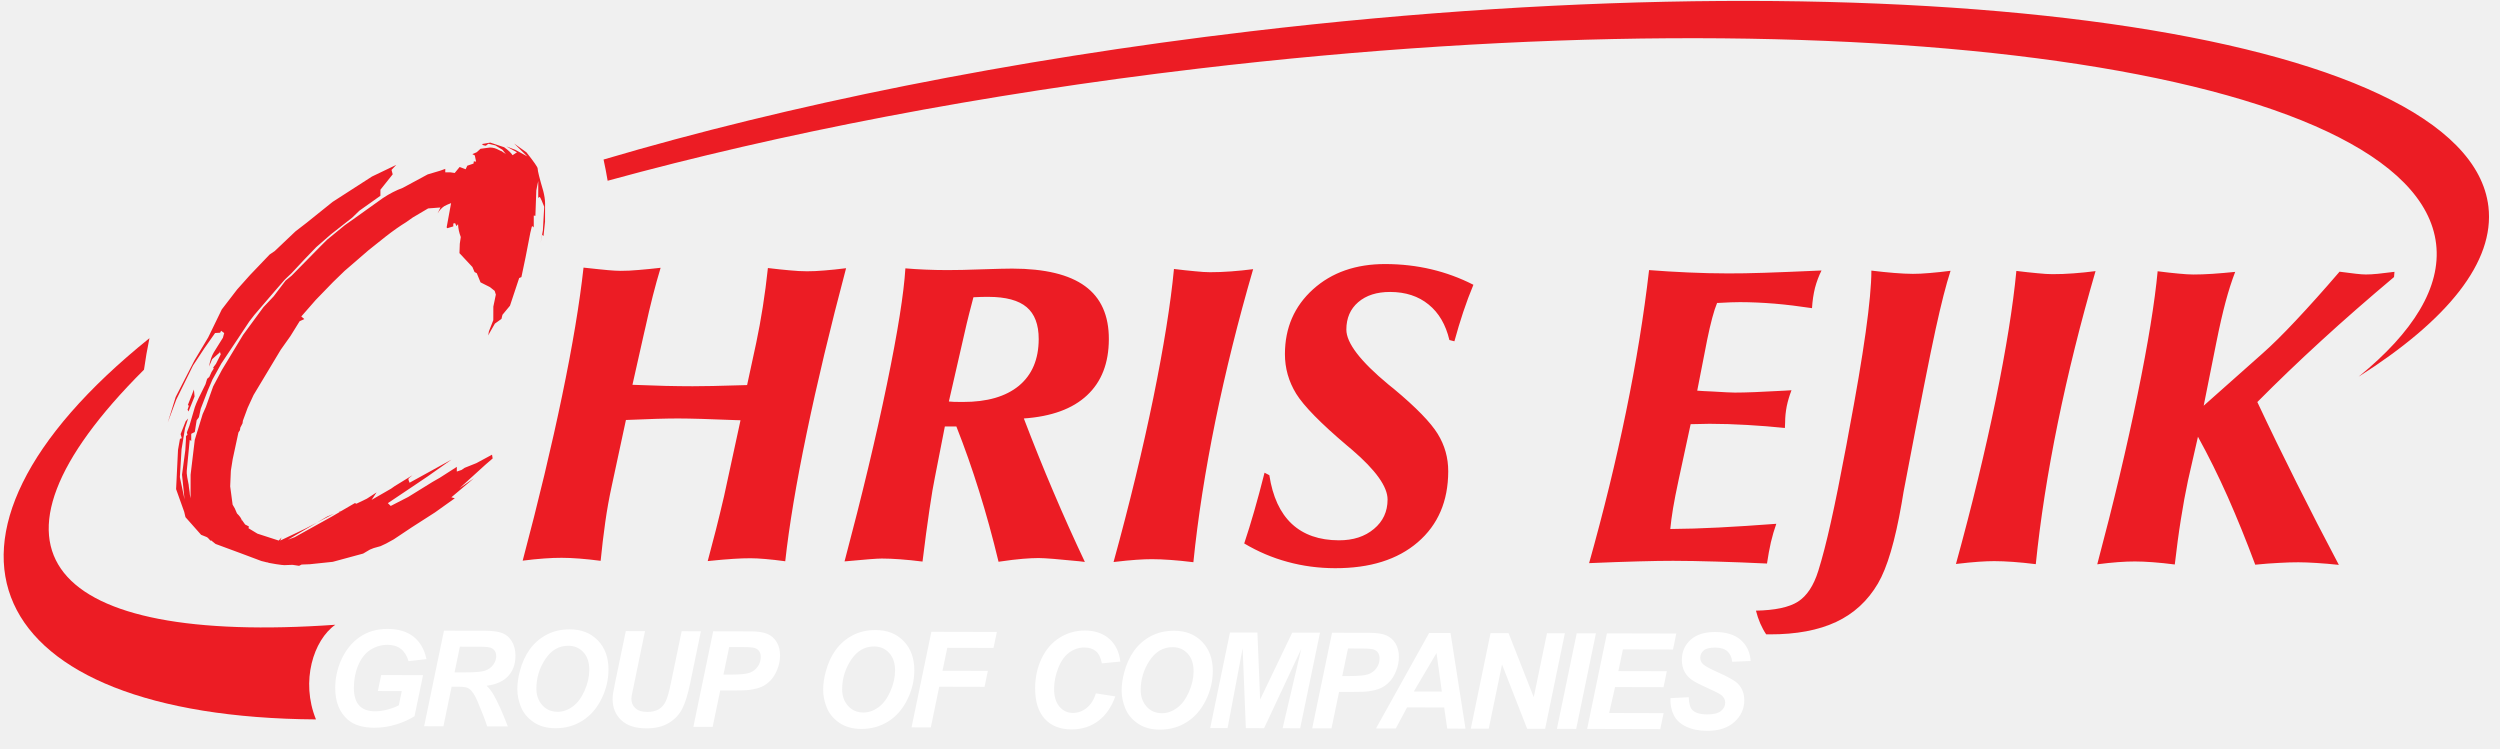
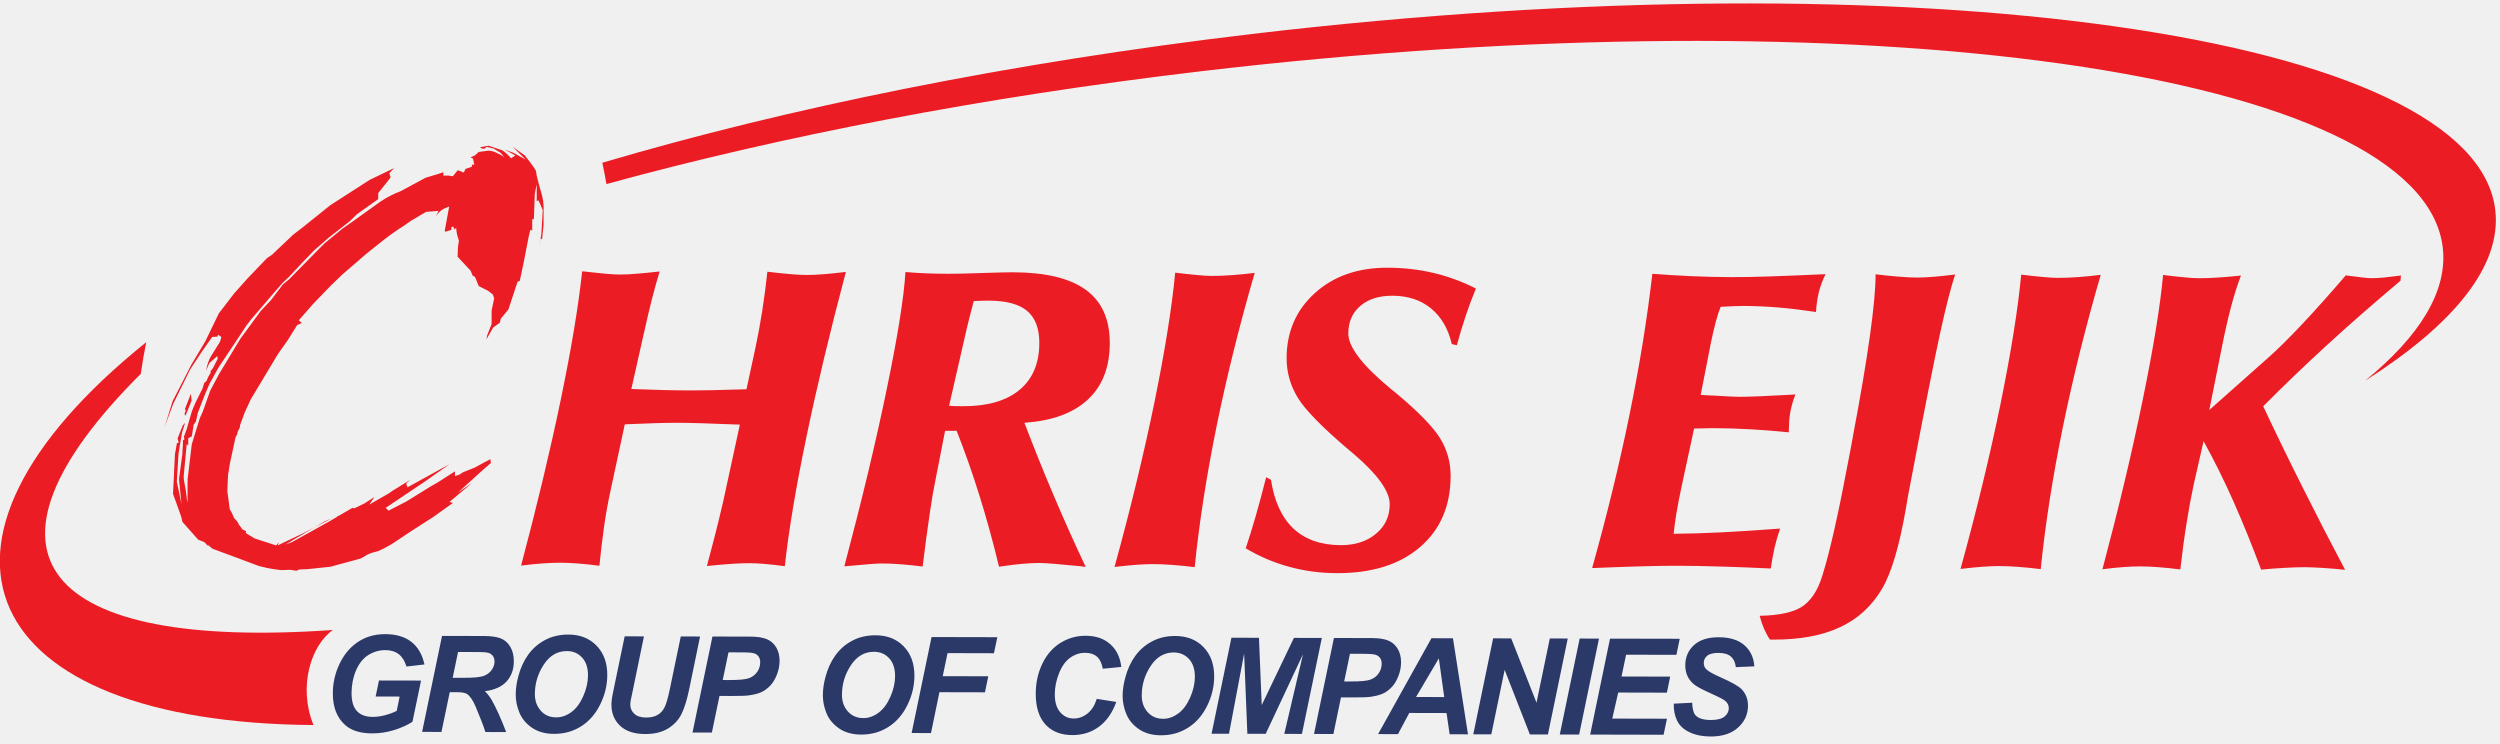
- <svg xmlns="http://www.w3.org/2000/svg" width="137" height="41" viewBox="0 0 137 41" fill="none">
-   <path fill-rule="evenodd" clip-rule="evenodd" d="M10.296 22.191L10.627 21.345L10.662 21.727L10.331 22.55L10.278 22.45L10.349 22.238L10.296 22.191ZM26.403 7.895L26.868 7.814L27.626 8.068C27.855 8.233 28.007 8.375 28.089 8.504L28.331 8.346L27.743 8.021L28.243 8.211L28.895 8.571L28.173 7.864L28.848 8.347C29.258 8.866 29.463 9.16 29.463 9.231C29.463 9.366 29.568 9.778 29.772 10.472C29.836 10.725 29.871 10.954 29.87 11.16L29.868 12.142L29.784 12.935L29.713 12.865L29.624 13.311L29.75 12.624L29.823 11.331C29.811 11.307 29.764 11.195 29.683 10.989C29.624 10.86 29.589 10.795 29.583 10.795C29.559 10.795 29.53 10.812 29.495 10.848L29.497 9.919L29.443 10.16L29.39 10.436L29.339 11.829L29.251 11.811L29.25 12.47L29.197 12.399L29.144 12.416L29.061 12.758L28.8 14.103L28.573 15.184L28.45 15.237L27.947 16.753L27.534 17.252L27.481 17.475L27.121 17.733L26.844 18.214L26.755 18.384L26.791 18.161L27.033 17.544L27.035 16.803L27.172 16.145L27.108 15.94L26.849 15.733L26.333 15.473L26.128 14.973L26.005 14.908L25.888 14.632L25.178 13.871L25.197 13.354L25.251 12.989C25.163 12.76 25.111 12.525 25.1 12.284L25.011 12.389L24.941 12.23L24.841 12.248L24.84 12.407L24.511 12.506L24.476 12.459L24.72 11.13C24.573 11.189 24.443 11.242 24.343 11.3C24.202 11.394 24.084 11.523 23.978 11.699L24.137 11.37L23.461 11.422L22.619 11.919L22.254 12.177C21.936 12.37 21.559 12.634 21.135 12.963L20.187 13.719L19.15 14.616L18.891 14.838L18.255 15.454L17.305 16.434L16.51 17.343L16.68 17.485L16.421 17.602L15.919 18.412L15.383 19.169L13.895 21.647L13.57 22.352L13.31 23.057L13.292 23.198L13.168 23.438L13.15 23.573L13.067 23.697L12.752 25.16L12.651 25.795L12.614 26.653L12.747 27.653L12.869 27.865L12.986 28.136C13.133 28.277 13.227 28.407 13.262 28.536V28.501L13.432 28.742L13.637 28.848L13.619 28.948L14.107 29.244L15.276 29.623L15.429 29.453L15.358 29.623L16.724 28.973L18.307 28.148L17.931 28.306L15.776 29.577L16.152 29.437L18.189 28.306L18.602 28.066L18.619 28.013L18.654 28.031L19.449 27.569L19.531 27.604L20.102 27.329L20.638 26.983L20.361 27.395L21.432 26.779L21.621 26.645L22.604 26.041L22.398 26.211L22.38 26.282L22.444 26.453L24.74 25.188L23.427 26.114L22.461 26.764L21.254 27.573L21.412 27.726L22.378 27.229L23.703 26.409L24.103 26.18L25.034 25.583L25.033 25.841L25.291 25.754L25.462 25.637L26.104 25.38L26.963 24.917L26.998 25.123L26.603 25.463L25.183 26.753L25.979 26.202L24.735 27.252L24.924 27.305L23.84 28.079L22.562 28.899L21.579 29.555C21.267 29.736 21.025 29.86 20.855 29.929L20.478 30.035C20.302 30.099 20.207 30.145 20.184 30.169C20.066 30.239 19.995 30.28 19.966 30.298C19.937 30.316 19.913 30.333 19.89 30.339L18.236 30.788L16.978 30.92L16.531 30.937L16.39 31.007L16.031 30.953L15.579 30.97C15.526 30.97 15.373 30.952 15.132 30.916L14.721 30.844C14.709 30.832 14.691 30.826 14.661 30.821C14.632 30.815 14.603 30.808 14.585 30.809C14.55 30.803 14.521 30.791 14.497 30.785C14.474 30.779 14.415 30.767 14.327 30.744L13.205 30.323L11.812 29.808L11.572 29.614L11.537 29.631C11.431 29.508 11.361 29.437 11.313 29.425L11.02 29.307L10.316 28.512L10.164 28.341L10.094 28.047L9.65 26.805L9.755 24.653L9.862 24.048L9.962 24.013L9.898 23.79L10.176 23.085L10.311 22.932L10.14 23.461L9.949 24.619L9.857 26.147L10.113 27.37L9.975 26.012L10.155 24.672L10.191 24.066L10.192 23.896L10.274 23.826L10.239 23.702L10.381 23.326L10.678 22.31C10.755 22.081 10.95 21.663 11.263 21.053L11.351 20.759L11.469 20.659L11.593 20.384L11.712 20.196L11.682 20.142L11.835 19.937L12.096 19.421L12.043 19.25V19.314L11.63 19.678L11.453 20.089C11.513 19.76 11.601 19.502 11.713 19.314L12.215 18.509L12.286 18.251L12.116 18.127L12.063 18.233L11.787 18.249L11.197 19.089L10.577 20.034L9.661 21.896L9.194 23.153L9.627 21.755L10.648 19.764L11.41 18.489L12.154 16.957L12.997 15.86L13.705 15.068L14.777 13.947L15.054 13.759L16.191 12.68L16.798 12.212L18.23 11.062L20.384 9.674L21.715 9.036L21.455 9.312L21.52 9.553L20.847 10.398L20.847 10.728L19.692 11.548L19.298 11.93L18.137 12.838L17.33 13.542L16.687 14.21L15.98 14.967L15.615 15.313L15.149 15.847L13.941 17.255L13.664 17.613L13.197 18.318L12.13 19.92L11.645 20.795L11.386 21.4L11.001 22.399L10.9 22.863L10.776 23.033L10.675 23.674L10.48 23.773L10.479 24.173L10.397 24.102L10.234 25.807L10.234 25.942C10.234 26.013 10.269 26.218 10.339 26.565C10.338 26.601 10.356 26.73 10.39 26.959C10.39 27.03 10.408 27.142 10.443 27.306L10.445 26.013L10.674 24.103L11.106 22.693L11.277 22.311L11.68 21.177L12.164 20.267L13.321 18.353L14.441 16.827L14.996 16.24L15.65 15.378L15.98 15.108L17.553 13.507L17.931 13.131L18.897 12.34L19.503 11.912L20.97 10.863C21.346 10.611 21.717 10.424 22.071 10.295L23.436 9.558L24.125 9.353L24.401 9.254L24.401 9.442L24.677 9.443L24.918 9.479L25.189 9.15L25.518 9.275L25.607 9.081L25.948 8.964L25.966 8.84L26.09 8.858L26.02 8.518L25.885 8.447L26.126 8.341L26.332 8.153L26.85 8.084C27.02 8.084 27.185 8.132 27.349 8.226C27.39 8.25 27.431 8.267 27.467 8.28C27.478 8.28 27.496 8.285 27.519 8.303C27.543 8.321 27.56 8.332 27.572 8.345C27.608 8.356 27.654 8.392 27.725 8.451L27.537 8.209L27.143 7.967L26.762 7.878L26.627 7.984L26.503 7.966L26.403 7.895ZM34.301 23.015L33.52 26.647C33.382 27.282 33.262 27.94 33.167 28.622C33.071 29.303 32.987 30.005 32.915 30.733C32.5 30.678 32.116 30.638 31.755 30.61C31.395 30.581 31.069 30.569 30.779 30.568C30.497 30.567 30.176 30.578 29.815 30.605C29.454 30.632 29.062 30.669 28.643 30.724C29.517 27.433 30.237 24.421 30.804 21.686C31.375 18.948 31.764 16.608 31.977 14.665C32.619 14.737 33.074 14.781 33.344 14.806C33.61 14.829 33.838 14.842 34.018 14.842C34.304 14.843 34.63 14.828 35.002 14.794C35.374 14.763 35.775 14.725 36.202 14.675C35.91 15.635 35.633 16.723 35.367 17.946C35.335 18.075 35.316 18.169 35.3 18.232L34.658 21.087C35.305 21.113 35.901 21.134 36.453 21.147C37.002 21.16 37.504 21.165 37.954 21.166C38.186 21.166 38.554 21.163 39.06 21.153C39.565 21.142 40.192 21.124 40.941 21.102L41.441 18.787C41.571 18.164 41.694 17.51 41.802 16.816C41.909 16.127 42.005 15.417 42.081 14.688C42.504 14.741 42.896 14.78 43.257 14.813C43.621 14.849 43.946 14.866 44.228 14.866C44.503 14.867 44.825 14.852 45.189 14.821C45.55 14.791 45.946 14.752 46.365 14.698C45.491 17.989 44.771 21.005 44.204 23.744C43.633 26.483 43.244 28.822 43.031 30.757C42.628 30.701 42.26 30.661 41.934 30.633C41.609 30.605 41.343 30.592 41.127 30.592C40.853 30.591 40.535 30.602 40.186 30.625C39.833 30.648 39.367 30.686 38.783 30.747C38.937 30.172 39.087 29.604 39.229 29.044C39.372 28.479 39.522 27.864 39.677 27.198L40.58 23.03C40.522 23.03 40.427 23.026 40.306 23.022C38.867 22.963 37.821 22.933 37.17 22.932C36.872 22.931 36.473 22.938 35.975 22.952C35.477 22.967 34.92 22.989 34.301 23.015ZM51.998 22.002C52.084 22.01 52.178 22.018 52.284 22.022C52.394 22.026 52.555 22.026 52.766 22.027C54.091 22.03 55.114 21.734 55.837 21.14C56.556 20.542 56.918 19.693 56.921 18.583C56.923 17.788 56.701 17.203 56.259 16.83C55.817 16.457 55.12 16.27 54.171 16.268C54.05 16.268 53.92 16.268 53.787 16.271C53.654 16.275 53.505 16.282 53.344 16.29C53.273 16.556 53.198 16.854 53.111 17.183C53.028 17.512 52.937 17.884 52.846 18.296L51.998 22.002ZM46.281 30.764C47.238 27.16 48.014 23.921 48.605 21.049C49.2 18.174 49.533 16.062 49.615 14.706C49.976 14.738 50.34 14.759 50.716 14.775C51.093 14.792 51.488 14.8 51.912 14.801C52.386 14.803 53.017 14.788 53.809 14.759C54.605 14.733 55.157 14.719 55.471 14.719C57.262 14.723 58.59 15.044 59.462 15.681C60.335 16.318 60.768 17.287 60.765 18.589C60.762 19.898 60.364 20.924 59.57 21.663C58.777 22.406 57.62 22.826 56.106 22.932C56.624 24.286 57.158 25.62 57.716 26.926C58.269 28.233 58.85 29.524 59.451 30.795C59.38 30.787 59.287 30.775 59.165 30.759C58.009 30.643 57.261 30.582 56.915 30.581C56.661 30.581 56.375 30.596 56.053 30.622C55.732 30.645 55.289 30.703 54.72 30.784C54.394 29.427 54.04 28.137 53.655 26.913C53.274 25.685 52.857 24.504 52.409 23.371L51.778 23.369L51.23 26.17C51.151 26.539 51.052 27.127 50.933 27.938C50.813 28.749 50.685 29.697 50.554 30.774C50.119 30.718 49.711 30.678 49.335 30.65C48.963 30.622 48.626 30.609 48.324 30.608C48.057 30.608 47.422 30.658 46.418 30.753L46.281 30.764ZM68.672 14.75C67.846 17.59 67.157 20.364 66.602 23.071C66.051 25.782 65.645 28.36 65.397 30.809C64.954 30.753 64.538 30.713 64.158 30.685C63.774 30.657 63.429 30.643 63.123 30.643C62.881 30.642 62.594 30.654 62.273 30.676C61.951 30.699 61.536 30.737 61.023 30.799C61.904 27.598 62.628 24.598 63.203 21.801C63.774 18.999 64.152 16.648 64.333 14.74C64.752 14.792 65.136 14.832 65.481 14.864C65.825 14.9 66.1 14.917 66.308 14.917C66.672 14.918 67.056 14.903 67.46 14.873C67.86 14.842 68.267 14.804 68.672 14.75ZM68.183 29.781C68.368 29.229 68.55 28.641 68.732 28.007C68.913 27.376 69.103 26.675 69.297 25.904L69.56 26.041C69.741 27.221 70.15 28.108 70.792 28.709C71.433 29.306 72.295 29.606 73.373 29.609C74.153 29.611 74.792 29.405 75.291 28.986C75.79 28.572 76.038 28.035 76.039 27.377C76.041 26.672 75.392 25.765 74.097 24.652C73.976 24.55 73.886 24.479 73.835 24.432C72.376 23.198 71.442 22.244 71.028 21.572C70.618 20.901 70.412 20.175 70.414 19.396C70.417 17.965 70.929 16.782 71.954 15.855C72.98 14.929 74.302 14.466 75.924 14.47C76.794 14.472 77.633 14.568 78.436 14.758C79.239 14.948 80.01 15.232 80.743 15.606C80.541 16.087 80.356 16.585 80.186 17.094C80.017 17.599 79.855 18.14 79.701 18.703L79.427 18.633C79.228 17.793 78.85 17.142 78.286 16.686C77.727 16.23 77.026 16.001 76.183 15.999C75.45 15.997 74.866 16.184 74.43 16.559C73.998 16.93 73.781 17.432 73.78 18.059C73.778 18.796 74.548 19.797 76.089 21.074C76.211 21.173 76.312 21.251 76.387 21.314C77.603 22.328 78.401 23.149 78.787 23.777C79.174 24.405 79.365 25.092 79.363 25.832C79.359 27.467 78.803 28.759 77.696 29.713C76.588 30.667 75.074 31.142 73.161 31.137C72.26 31.135 71.39 31.02 70.555 30.79C69.721 30.565 68.93 30.226 68.183 29.781ZM87.083 30.86C87.877 28.028 88.554 25.266 89.105 22.575C89.66 19.879 90.082 17.289 90.369 14.801C91.075 14.858 91.788 14.898 92.51 14.931C93.234 14.965 93.96 14.982 94.689 14.983C95.253 14.985 95.915 14.975 96.68 14.949C97.44 14.923 98.487 14.883 99.819 14.823C99.666 15.128 99.548 15.449 99.461 15.778C99.378 16.111 99.322 16.484 99.298 16.887C98.588 16.78 97.903 16.696 97.248 16.64C96.594 16.587 95.963 16.558 95.351 16.557C95.073 16.556 94.677 16.571 94.156 16.601H94.097C93.927 17.004 93.742 17.694 93.543 18.666L93.531 18.732L93.008 21.408C93.207 21.424 93.478 21.44 93.823 21.453C94.481 21.494 94.897 21.514 95.073 21.514C95.626 21.515 96.539 21.479 97.817 21.407C97.986 21.392 98.103 21.384 98.174 21.385C98.06 21.682 97.972 21.976 97.913 22.262C97.858 22.552 97.825 22.842 97.825 23.143L97.812 23.453C97.13 23.381 96.445 23.329 95.747 23.288C95.049 23.247 94.364 23.225 93.682 23.224C93.568 23.224 93.395 23.227 93.168 23.235C92.945 23.242 92.769 23.245 92.647 23.245L91.985 26.313C91.854 26.916 91.755 27.433 91.683 27.856C91.612 28.284 91.564 28.659 91.532 28.989C92.359 28.983 93.241 28.957 94.186 28.908C95.127 28.86 96.177 28.792 97.341 28.704C97.227 29.025 97.128 29.363 97.045 29.715C96.966 30.064 96.894 30.455 96.831 30.882C95.828 30.833 94.899 30.799 94.036 30.774C93.174 30.748 92.39 30.735 91.689 30.733C91.191 30.732 90.556 30.742 89.78 30.764C89.008 30.786 88.11 30.815 87.083 30.86ZM96.787 34.763C96.662 34.578 96.557 34.378 96.459 34.158C96.366 33.942 96.288 33.707 96.226 33.464C97.276 33.443 98.041 33.28 98.528 32.971C99.014 32.659 99.388 32.099 99.641 31.288C99.866 30.572 100.095 29.683 100.329 28.629C100.567 27.571 100.852 26.157 101.185 24.382L101.313 23.68C102.134 19.34 102.549 16.389 102.552 14.829C102.995 14.885 103.414 14.925 103.806 14.958C104.202 14.99 104.539 15.006 104.825 15.007C105.084 15.008 105.39 14.993 105.743 14.962C106.095 14.932 106.479 14.893 106.891 14.839C106.65 15.572 106.377 16.645 106.068 18.059C105.759 19.47 105.204 22.274 104.406 26.479C104.351 26.729 104.288 27.102 104.208 27.592C103.85 29.648 103.42 31.109 102.912 31.974C102.357 32.921 101.595 33.625 100.622 34.082C99.649 34.538 98.437 34.766 96.991 34.763L96.787 34.763ZM114.836 14.857C114.01 17.697 113.321 20.471 112.767 23.178C112.215 25.889 111.81 28.467 111.561 30.916C111.118 30.86 110.703 30.82 110.322 30.792C109.938 30.764 109.593 30.751 109.287 30.75C109.045 30.75 108.758 30.761 108.437 30.783C108.115 30.806 107.7 30.844 107.186 30.906C108.068 27.706 108.792 24.705 109.367 21.908C109.938 19.107 110.316 16.756 110.497 14.847C110.916 14.9 111.3 14.939 111.645 14.972C111.99 15.008 112.264 15.024 112.472 15.024C112.836 15.025 113.22 15.011 113.624 14.98C114.024 14.95 114.432 14.911 114.836 14.857ZM122.488 14.899C122.295 15.404 122.121 15.949 121.963 16.54C121.805 17.128 121.631 17.884 121.448 18.801L120.762 22.233L123.959 19.394C124.474 18.941 125.095 18.331 125.817 17.56C126.544 16.786 127.342 15.898 128.207 14.889C128.567 14.937 128.865 14.973 129.096 15.001C129.331 15.028 129.512 15.041 129.645 15.041C129.825 15.041 130.048 15.03 130.311 15.003C130.57 14.977 130.872 14.942 131.217 14.896L131.193 15.182C129.775 16.374 128.44 17.539 127.195 18.681C125.949 19.822 124.783 20.94 123.702 22.032C124.4 23.519 125.122 25.002 125.863 26.477C126.601 27.953 127.369 29.444 128.169 30.955C127.711 30.907 127.3 30.871 126.931 30.85C126.562 30.826 126.237 30.814 125.955 30.813C125.649 30.812 125.296 30.823 124.897 30.846C124.501 30.864 124.062 30.898 123.587 30.945C123.1 29.634 122.598 28.398 122.083 27.233C121.564 26.068 121.018 24.965 120.448 23.933L119.902 26.33C119.763 26.981 119.632 27.69 119.513 28.454C119.39 29.218 119.282 30.044 119.178 30.934C118.751 30.878 118.351 30.838 117.983 30.81C117.618 30.782 117.289 30.769 116.995 30.768C116.721 30.768 116.411 30.779 116.066 30.805C115.721 30.832 115.341 30.87 114.929 30.924C115.827 27.552 116.563 24.453 117.138 21.628C117.717 18.803 118.082 16.551 118.239 14.865C118.666 14.922 119.05 14.962 119.383 14.993C119.717 15.026 119.983 15.042 120.191 15.043C120.504 15.043 120.857 15.032 121.241 15.006C121.629 14.979 122.045 14.945 122.488 14.899Z" fill="#EC1C24" />
-   <path fill-rule="evenodd" clip-rule="evenodd" d="M20.888 36.993L23.183 36.998L22.716 39.246C22.444 39.423 22.112 39.573 21.719 39.697C21.326 39.819 20.925 39.881 20.517 39.88C19.883 39.878 19.398 39.731 19.059 39.437C18.599 39.036 18.368 38.455 18.37 37.695C18.372 37.185 18.472 36.697 18.671 36.23C18.911 35.669 19.25 35.234 19.689 34.925C20.128 34.617 20.645 34.463 21.237 34.464C21.829 34.466 22.304 34.607 22.662 34.89C23.018 35.171 23.255 35.581 23.371 36.119L22.388 36.232C22.301 35.937 22.163 35.713 21.971 35.562C21.778 35.412 21.537 35.337 21.245 35.336C20.904 35.335 20.592 35.425 20.306 35.605C20.021 35.786 19.799 36.065 19.636 36.444C19.474 36.821 19.394 37.235 19.392 37.683C19.391 38.124 19.489 38.45 19.684 38.661C19.88 38.873 20.166 38.978 20.544 38.98C20.77 38.98 21.002 38.947 21.241 38.882C21.479 38.818 21.684 38.74 21.856 38.65L22.016 37.871L20.707 37.868L20.888 36.993ZM24.299 39.8L23.243 39.797L24.329 34.561L26.606 34.566C26.998 34.567 27.304 34.61 27.521 34.692C27.739 34.775 27.916 34.926 28.049 35.145C28.182 35.364 28.248 35.63 28.247 35.942C28.247 36.388 28.116 36.756 27.853 37.044C27.591 37.333 27.195 37.511 26.666 37.58C26.801 37.703 26.928 37.867 27.046 38.069C27.282 38.48 27.542 39.06 27.83 39.808L26.696 39.806C26.605 39.51 26.429 39.048 26.164 38.421C26.02 38.083 25.867 37.854 25.703 37.738C25.603 37.669 25.429 37.634 25.179 37.633L24.749 37.632L24.299 39.8ZM24.91 36.846L25.47 36.847C26.037 36.849 26.413 36.815 26.599 36.746C26.784 36.678 26.93 36.57 27.035 36.423C27.14 36.274 27.192 36.12 27.193 35.958C27.194 35.767 27.118 35.624 26.967 35.529C26.874 35.471 26.672 35.443 26.362 35.442L25.201 35.439L24.91 36.846ZM28.35 37.754C28.35 37.445 28.397 37.118 28.489 36.776C28.608 36.316 28.791 35.917 29.035 35.579C29.279 35.242 29.588 34.975 29.959 34.78C30.331 34.583 30.753 34.487 31.227 34.488C31.861 34.489 32.373 34.692 32.763 35.095C33.153 35.499 33.347 36.033 33.345 36.697C33.344 37.25 33.216 37.784 32.96 38.301C32.705 38.818 32.359 39.214 31.922 39.492C31.485 39.77 30.991 39.908 30.441 39.906C29.963 39.906 29.562 39.794 29.237 39.572C28.914 39.349 28.686 39.074 28.55 38.746C28.416 38.418 28.349 38.088 28.35 37.754ZM29.393 37.736C29.393 38.096 29.5 38.397 29.714 38.641C29.928 38.884 30.21 39.006 30.56 39.007C30.844 39.008 31.118 38.912 31.381 38.721C31.644 38.53 31.861 38.24 32.034 37.851C32.206 37.462 32.292 37.083 32.293 36.713C32.294 36.3 32.186 35.977 31.971 35.742C31.754 35.507 31.478 35.389 31.142 35.388C30.627 35.386 30.207 35.631 29.882 36.122C29.558 36.611 29.395 37.149 29.393 37.736ZM34.294 34.584L35.346 34.586L34.76 37.43L34.615 38.129C34.605 38.189 34.6 38.245 34.6 38.297C34.599 38.505 34.673 38.676 34.821 38.81C34.968 38.946 35.183 39.014 35.467 39.014C35.721 39.015 35.93 38.966 36.096 38.869C36.263 38.772 36.39 38.627 36.481 38.434C36.574 38.241 36.666 37.914 36.761 37.453L37.355 34.591L38.409 34.593L37.818 37.458C37.693 38.061 37.549 38.522 37.387 38.839C37.225 39.158 36.981 39.418 36.654 39.617C36.327 39.816 35.915 39.916 35.415 39.914C34.818 39.913 34.361 39.763 34.044 39.464C33.728 39.163 33.571 38.779 33.571 38.31C33.572 38.212 33.58 38.106 33.596 37.991C33.606 37.914 33.647 37.699 33.721 37.342L34.294 34.584ZM39.053 39.834L37.996 39.832L39.083 34.595L41.168 34.6C41.538 34.601 41.832 34.647 42.047 34.736C42.263 34.826 42.433 34.974 42.559 35.18C42.684 35.387 42.747 35.633 42.747 35.919C42.746 36.183 42.695 36.441 42.594 36.691C42.493 36.94 42.37 37.14 42.223 37.29C42.077 37.439 41.92 37.554 41.752 37.63C41.584 37.707 41.358 37.766 41.072 37.806C40.908 37.829 40.597 37.84 40.142 37.839L39.468 37.837L39.053 39.834ZM39.645 36.968L39.971 36.969C40.527 36.97 40.9 36.936 41.086 36.865C41.272 36.794 41.421 36.68 41.528 36.523C41.635 36.366 41.689 36.194 41.69 36.005C41.69 35.879 41.663 35.775 41.608 35.694C41.553 35.613 41.477 35.554 41.379 35.517C41.279 35.479 41.058 35.46 40.715 35.46L39.96 35.458L39.645 36.968ZM45.109 37.793C45.11 37.484 45.157 37.158 45.249 36.815C45.368 36.355 45.55 35.957 45.795 35.618C46.04 35.281 46.348 35.015 46.719 34.819C47.091 34.622 47.513 34.526 47.986 34.527C48.621 34.528 49.133 34.73 49.522 35.134C49.913 35.538 50.106 36.073 50.105 36.736C50.104 37.289 49.976 37.824 49.72 38.34C49.465 38.857 49.119 39.254 48.682 39.531C48.244 39.809 47.751 39.947 47.2 39.946C46.723 39.944 46.322 39.833 45.997 39.611C45.674 39.388 45.446 39.113 45.31 38.785C45.176 38.458 45.108 38.127 45.109 37.793ZM46.15 37.775C46.149 38.134 46.256 38.436 46.471 38.679C46.685 38.922 46.966 39.045 47.316 39.046C47.6 39.047 47.874 38.951 48.138 38.76C48.401 38.569 48.618 38.279 48.79 37.889C48.962 37.501 49.049 37.121 49.05 36.752C49.051 36.34 48.943 36.016 48.727 35.782C48.51 35.545 48.235 35.428 47.898 35.427C47.383 35.425 46.964 35.67 46.639 36.161C46.315 36.65 46.151 37.188 46.15 37.775ZM49.952 39.859L51.039 34.623L54.629 34.631L54.444 35.507L51.911 35.501L51.649 36.758L54.134 36.764L53.953 37.639L51.469 37.633L51.009 39.862L49.952 39.859ZM60.056 37.996L61.119 38.163C60.91 38.75 60.597 39.199 60.182 39.51C59.766 39.82 59.279 39.974 58.722 39.972C58.095 39.971 57.604 39.777 57.252 39.391C56.899 39.003 56.724 38.443 56.725 37.709C56.727 37.113 56.846 36.57 57.085 36.075C57.322 35.581 57.652 35.204 58.072 34.943C58.493 34.682 58.95 34.553 59.445 34.553C60 34.555 60.449 34.707 60.791 35.011C61.133 35.316 61.334 35.731 61.394 36.254L60.382 36.352C60.326 36.047 60.219 35.826 60.06 35.689C59.9 35.552 59.687 35.483 59.421 35.483C59.13 35.482 58.857 35.572 58.604 35.752C58.35 35.933 58.148 36.215 57.995 36.599C57.843 36.983 57.765 37.367 57.764 37.751C57.764 38.171 57.862 38.494 58.058 38.724C58.255 38.953 58.5 39.068 58.794 39.069C59.066 39.069 59.318 38.98 59.545 38.798C59.773 38.618 59.944 38.35 60.056 37.996ZM61.466 37.831C61.467 37.522 61.514 37.196 61.605 36.853C61.725 36.393 61.907 35.995 62.151 35.656C62.396 35.319 62.705 35.053 63.075 34.857C63.447 34.66 63.869 34.564 64.343 34.565C64.977 34.566 65.489 34.769 65.879 35.172C66.269 35.576 66.463 36.111 66.461 36.774C66.46 37.328 66.332 37.862 66.077 38.378C65.821 38.895 65.475 39.292 65.038 39.569C64.601 39.847 64.107 39.985 63.557 39.984C63.079 39.983 62.678 39.871 62.354 39.649C62.031 39.426 61.802 39.151 61.667 38.823C61.532 38.496 61.465 38.165 61.466 37.831ZM62.51 37.812C62.509 38.172 62.615 38.474 62.83 38.717C63.044 38.96 63.326 39.083 63.676 39.084C63.96 39.084 64.234 38.989 64.497 38.798C64.76 38.607 64.977 38.317 65.15 37.927C65.322 37.538 65.408 37.159 65.409 36.79C65.41 36.377 65.302 36.054 65.087 35.819C64.87 35.583 64.594 35.465 64.258 35.465C63.743 35.464 63.323 35.708 62.998 36.199C62.674 36.688 62.511 37.226 62.51 37.812ZM69.273 39.904L68.272 39.902L68.097 35.524L67.271 39.9L66.319 39.897L67.403 34.661L68.906 34.664L69.055 38.335L70.814 34.669L72.336 34.672L71.249 39.909L70.287 39.906L71.308 35.563L69.273 39.904ZM72.966 39.913L71.909 39.911L72.996 34.674L75.082 34.679C75.451 34.68 75.745 34.726 75.96 34.815C76.176 34.905 76.346 35.053 76.473 35.26C76.597 35.466 76.66 35.712 76.66 35.998C76.659 36.262 76.608 36.52 76.507 36.77C76.406 37.019 76.283 37.219 76.137 37.368C75.991 37.518 75.833 37.633 75.665 37.709C75.497 37.786 75.271 37.845 74.986 37.885C74.821 37.909 74.51 37.919 74.055 37.918L73.381 37.916L72.966 39.913ZM73.555 37.047L73.88 37.048C74.437 37.05 74.81 37.015 74.996 36.944C75.183 36.873 75.331 36.759 75.438 36.602C75.546 36.445 75.6 36.273 75.6 36.084C75.6 35.958 75.573 35.855 75.518 35.774C75.463 35.692 75.388 35.633 75.288 35.597C75.189 35.558 74.968 35.54 74.626 35.539L73.87 35.537L73.555 37.047ZM79.14 38.77L77.106 38.765L76.489 39.921L75.404 39.918L78.316 34.687L79.489 34.689L80.309 39.93L79.308 39.928L79.14 38.77ZM79.013 37.898L78.72 35.788L77.477 37.894L79.013 37.898ZM84.673 39.94L83.689 39.937L82.311 36.414L81.583 39.932L80.601 39.93L81.682 34.694L82.669 34.696L84.049 38.205L84.775 34.701L85.755 34.703L84.673 39.94ZM85.318 39.942L86.404 34.706L87.457 34.708L86.375 39.944L85.318 39.942ZM86.975 39.945L88.059 34.709L91.861 34.718L91.681 35.593L88.935 35.587L88.687 36.776L91.342 36.782L91.162 37.657L88.506 37.651L88.181 39.072L91.166 39.08L90.982 39.955L86.975 39.945ZM91.539 38.258L92.543 38.207C92.556 38.534 92.611 38.755 92.706 38.869C92.859 39.056 93.144 39.149 93.559 39.15C93.904 39.151 94.154 39.087 94.308 38.962C94.462 38.836 94.54 38.684 94.541 38.506C94.541 38.351 94.478 38.219 94.352 38.111C94.264 38.033 94.02 37.904 93.623 37.728C93.226 37.55 92.936 37.403 92.753 37.284C92.571 37.166 92.427 37.013 92.322 36.825C92.218 36.635 92.165 36.416 92.166 36.163C92.167 35.722 92.324 35.357 92.638 35.066C92.951 34.777 93.405 34.633 93.997 34.634C94.599 34.636 95.064 34.781 95.393 35.069C95.722 35.359 95.903 35.742 95.935 36.222L94.924 36.266C94.897 36.016 94.81 35.823 94.658 35.69C94.507 35.556 94.284 35.489 93.987 35.488C93.696 35.487 93.487 35.539 93.363 35.644C93.237 35.749 93.175 35.88 93.174 36.04C93.174 36.19 93.231 36.314 93.346 36.412C93.459 36.513 93.712 36.65 94.103 36.825C94.694 37.086 95.068 37.297 95.229 37.459C95.468 37.7 95.588 38.006 95.587 38.379C95.586 38.841 95.406 39.236 95.047 39.562C94.688 39.889 94.19 40.052 93.549 40.05C93.109 40.049 92.727 39.973 92.405 39.821C92.082 39.668 91.854 39.458 91.722 39.188C91.59 38.919 91.528 38.61 91.539 38.258Z" fill="white" />
-   <path d="M8.19 18.532C-5.564 29.598 -0.943 39.296 17.315 39.424C16.462 37.325 17.184 35.072 18.375 34.237C2.678 35.34 -2.083 30.208 7.891 20.259C7.97 19.692 8.069 19.115 8.19 18.532Z" fill="#EC1C24" />
-   <path d="M33.075 8.743C33.159 9.125 33.234 9.512 33.299 9.905C42.744 7.313 53.787 5.164 65.662 3.76C101.992 -0.537 132.364 3.763 133.499 13.364C133.779 15.732 132.254 18.202 129.251 20.644C134.122 17.552 136.723 14.353 136.365 11.32C135.229 1.72 104.858 -2.58 68.528 1.716C55.332 3.277 43.165 5.757 33.075 8.743Z" fill="#EC1C24" />
+ <svg xmlns="http://www.w3.org/2000/svg" width="121" height="36" viewBox="0 0 121 36" fill="none">
+   <path fill-rule="evenodd" clip-rule="evenodd" d="M8.947 19.806L9.241 19.056L9.272 19.395L8.978 20.124L8.931 20.036L8.994 19.848L8.947 19.806ZM23.234 7.125L23.646 7.053L24.319 7.279C24.522 7.425 24.657 7.551 24.73 7.665L24.944 7.525L24.423 7.237L24.866 7.405L25.444 7.724L24.804 7.097L25.403 7.526C25.767 7.986 25.949 8.247 25.949 8.31C25.948 8.43 26.041 8.795 26.222 9.411C26.279 9.635 26.31 9.838 26.31 10.021L26.308 10.892L26.233 11.596L26.171 11.533L26.091 11.929L26.203 11.32L26.268 10.172C26.257 10.151 26.216 10.052 26.143 9.87C26.091 9.755 26.06 9.697 26.055 9.697C26.034 9.697 26.008 9.713 25.977 9.744L25.978 8.92L25.931 9.134L25.884 9.379L25.839 10.614L25.761 10.599L25.759 11.183L25.713 11.12L25.666 11.136L25.592 11.438L25.36 12.632L25.159 13.591L25.05 13.637L24.604 14.982L24.237 15.425L24.19 15.622L23.871 15.851L23.625 16.278L23.546 16.429L23.578 16.231L23.793 15.684L23.795 15.027L23.916 14.443L23.859 14.261L23.63 14.078L23.172 13.847L22.99 13.403L22.881 13.346L22.777 13.101L22.148 12.426L22.165 11.967L22.212 11.644C22.134 11.44 22.088 11.232 22.078 11.018L21.999 11.111L21.937 10.97L21.849 10.986L21.848 11.127L21.556 11.215L21.525 11.173L21.741 9.995C21.611 10.046 21.496 10.093 21.407 10.145C21.282 10.229 21.177 10.343 21.083 10.499L21.225 10.208L20.625 10.253L19.878 10.694L19.554 10.924C19.272 11.095 18.938 11.329 18.561 11.62L17.721 12.291L16.801 13.086L16.571 13.284L16.006 13.83L15.165 14.699L14.459 15.506L14.61 15.631L14.38 15.735L13.935 16.454L13.459 17.125L12.14 19.323L11.851 19.948L11.62 20.574L11.605 20.699L11.495 20.912L11.479 21.032L11.405 21.142L11.126 22.439L11.036 23.002L11.003 23.764L11.121 24.651L11.23 24.839L11.334 25.079C11.464 25.204 11.547 25.319 11.578 25.434V25.403L11.729 25.617L11.911 25.711L11.895 25.8L12.328 26.061L13.364 26.398L13.501 26.247L13.438 26.398L14.649 25.822L16.053 25.09L15.719 25.23L13.808 26.357L14.142 26.233L15.949 25.23L16.314 25.017L16.33 24.97L16.361 24.986L17.066 24.576L17.139 24.607L17.645 24.363L18.121 24.057L17.875 24.421L18.825 23.876L18.992 23.756L19.864 23.221L19.681 23.372L19.666 23.434L19.723 23.586L21.759 22.464L20.594 23.286L19.738 23.862L18.667 24.579L18.808 24.715L19.664 24.274L20.839 23.547L21.194 23.344L22.02 22.814L22.019 23.044L22.248 22.966L22.4 22.862L22.969 22.634L23.731 22.224L23.762 22.406L23.412 22.708L22.152 23.852L22.858 23.364L21.755 24.295L21.922 24.342L20.961 25.028L19.827 25.756L18.955 26.338C18.678 26.498 18.464 26.608 18.313 26.67L17.979 26.763C17.822 26.82 17.739 26.861 17.718 26.883C17.613 26.945 17.551 26.981 17.524 26.996C17.498 27.012 17.478 27.028 17.457 27.033L15.99 27.431L14.874 27.548L14.478 27.563L14.352 27.625L14.034 27.578L13.633 27.593C13.586 27.593 13.45 27.576 13.237 27.544L12.872 27.481C12.861 27.471 12.846 27.465 12.819 27.46C12.793 27.455 12.767 27.45 12.752 27.45C12.721 27.444 12.694 27.434 12.674 27.429C12.653 27.423 12.601 27.413 12.522 27.392L11.527 27.019L10.292 26.562L10.079 26.39L10.047 26.405C9.954 26.296 9.891 26.233 9.85 26.223L9.589 26.118L8.965 25.412L8.83 25.261L8.768 25L8.374 23.899L8.467 21.99L8.562 21.453L8.651 21.422L8.594 21.224L8.841 20.598L8.961 20.463L8.809 20.932L8.639 21.959L8.558 23.315L8.785 24.4L8.663 23.195L8.822 22.006L8.854 21.469L8.855 21.318L8.928 21.256L8.897 21.146L9.023 20.813L9.286 19.911C9.354 19.708 9.527 19.338 9.805 18.796L9.883 18.536L9.988 18.447L10.098 18.203L10.203 18.036L10.177 17.989L10.313 17.806L10.543 17.348L10.497 17.197V17.254L10.13 17.577L9.973 17.941C10.026 17.649 10.105 17.42 10.204 17.254L10.649 16.54L10.713 16.311L10.562 16.201L10.515 16.294L10.269 16.309L9.746 17.054L9.197 17.893L8.384 19.544L7.97 20.659L8.353 19.419L9.26 17.653L9.935 16.523L10.595 15.163L11.343 14.19L11.971 13.487L12.922 12.493L13.168 12.327L14.176 11.37L14.714 10.954L15.984 9.934L17.896 8.703L19.076 8.137L18.846 8.382L18.903 8.596L18.306 9.346L18.306 9.638L17.282 10.365L16.932 10.704L15.902 11.509L15.187 12.134L14.616 12.727L13.989 13.398L13.665 13.705L13.252 14.179L12.18 15.428L11.934 15.745L11.521 16.37L10.574 17.791L10.144 18.567L9.914 19.104L9.572 19.99L9.483 20.402L9.373 20.553L9.283 21.121L9.111 21.209L9.11 21.564L9.037 21.501L8.893 23.013L8.892 23.133C8.892 23.196 8.923 23.378 8.985 23.686C8.985 23.717 9 23.832 9.031 24.035C9.031 24.098 9.046 24.198 9.077 24.343L9.08 23.196L9.282 21.502L9.666 20.251L9.818 19.912L10.175 18.907L10.604 18.099L11.63 16.402L12.624 15.048L13.116 14.527L13.696 13.762L13.989 13.523L15.384 12.103L15.719 11.77L16.576 11.067L17.114 10.688L18.415 9.757C18.749 9.534 19.078 9.368 19.391 9.254L20.603 8.6L21.213 8.419L21.459 8.331L21.458 8.498L21.703 8.498L21.917 8.53L22.157 8.239L22.449 8.349L22.528 8.177L22.831 8.073L22.846 7.964L22.956 7.979L22.894 7.677L22.774 7.614L22.988 7.521L23.171 7.354L23.63 7.293C23.782 7.293 23.928 7.335 24.073 7.419C24.11 7.44 24.147 7.455 24.178 7.466C24.188 7.466 24.204 7.471 24.224 7.487C24.245 7.503 24.261 7.513 24.271 7.524C24.303 7.534 24.344 7.566 24.407 7.618L24.24 7.404L23.891 7.189L23.553 7.11L23.433 7.204L23.323 7.188L23.234 7.125ZM30.24 20.537L29.547 23.758C29.425 24.321 29.319 24.905 29.234 25.51C29.149 26.115 29.075 26.737 29.011 27.383C28.642 27.334 28.302 27.298 27.982 27.273C27.662 27.248 27.373 27.237 27.116 27.236C26.866 27.236 26.581 27.245 26.261 27.269C25.941 27.293 25.593 27.326 25.221 27.375C25.996 24.456 26.635 21.784 27.138 19.358C27.644 16.929 27.99 14.854 28.178 13.13C28.748 13.194 29.151 13.233 29.391 13.255C29.627 13.276 29.829 13.287 29.989 13.288C30.243 13.288 30.531 13.275 30.862 13.244C31.192 13.217 31.547 13.183 31.926 13.139C31.667 13.99 31.421 14.956 31.186 16.04C31.157 16.155 31.14 16.238 31.126 16.294L30.557 18.827C31.131 18.849 31.659 18.868 32.149 18.88C32.636 18.891 33.081 18.896 33.481 18.896C33.686 18.897 34.013 18.894 34.461 18.885C34.909 18.876 35.466 18.86 36.13 18.84L36.573 16.787C36.689 16.234 36.798 15.653 36.893 15.039C36.989 14.427 37.073 13.797 37.141 13.151C37.516 13.197 37.864 13.233 38.184 13.262C38.507 13.294 38.795 13.308 39.046 13.308C39.289 13.309 39.574 13.296 39.898 13.269C40.218 13.242 40.569 13.208 40.941 13.16C40.166 16.079 39.527 18.754 39.024 21.183C38.518 23.613 38.172 25.687 37.984 27.404C37.626 27.355 37.3 27.319 37.011 27.294C36.722 27.269 36.486 27.258 36.294 27.258C36.051 27.257 35.77 27.267 35.46 27.287C35.147 27.307 34.733 27.341 34.215 27.395C34.352 26.885 34.485 26.381 34.611 25.884C34.738 25.384 34.871 24.838 35.008 24.247L35.809 20.55C35.758 20.55 35.674 20.546 35.566 20.543C34.29 20.491 33.362 20.464 32.785 20.463C32.521 20.462 32.166 20.468 31.725 20.481C31.283 20.494 30.789 20.514 30.24 20.537ZM45.936 19.638C46.013 19.645 46.096 19.652 46.19 19.656C46.287 19.66 46.43 19.66 46.618 19.66C47.793 19.663 48.701 19.401 49.342 18.874C49.979 18.343 50.301 17.59 50.303 16.606C50.305 15.9 50.108 15.382 49.716 15.051C49.324 14.72 48.705 14.554 47.864 14.552C47.756 14.552 47.641 14.552 47.523 14.555C47.405 14.559 47.273 14.565 47.13 14.572C47.067 14.808 47.001 15.072 46.923 15.364C46.849 15.656 46.769 15.986 46.688 16.351L45.936 19.638ZM40.866 27.41C41.715 24.214 42.403 21.34 42.927 18.793C43.455 16.243 43.751 14.369 43.824 13.166C44.143 13.195 44.467 13.213 44.8 13.228C45.134 13.242 45.485 13.25 45.861 13.251C46.281 13.252 46.841 13.239 47.544 13.213C48.249 13.191 48.74 13.178 49.018 13.178C50.607 13.182 51.784 13.467 52.558 14.031C53.332 14.597 53.716 15.456 53.713 16.611C53.711 17.772 53.358 18.682 52.654 19.337C51.95 19.996 50.924 20.369 49.581 20.463C50.041 21.664 50.514 22.847 51.009 24.006C51.5 25.165 52.015 26.31 52.548 27.438C52.486 27.431 52.402 27.42 52.294 27.406C51.269 27.303 50.605 27.249 50.299 27.248C50.073 27.248 49.819 27.261 49.534 27.285C49.249 27.305 48.856 27.356 48.352 27.428C48.062 26.224 47.749 25.08 47.407 23.994C47.069 22.905 46.699 21.858 46.302 20.852L45.742 20.851L45.256 23.336C45.186 23.662 45.098 24.184 44.992 24.903C44.886 25.623 44.773 26.463 44.656 27.419C44.27 27.37 43.909 27.334 43.575 27.309C43.245 27.284 42.946 27.273 42.678 27.272C42.442 27.272 41.878 27.316 40.988 27.4L40.866 27.41ZM60.728 13.206C59.995 15.725 59.384 18.185 58.892 20.586C58.403 22.991 58.043 25.278 57.823 27.45C57.43 27.401 57.062 27.365 56.724 27.34C56.384 27.315 56.078 27.303 55.806 27.303C55.591 27.302 55.337 27.312 55.052 27.332C54.767 27.353 54.398 27.387 53.943 27.441C54.725 24.602 55.367 21.941 55.877 19.46C56.383 16.975 56.719 14.89 56.879 13.197C57.251 13.243 57.592 13.279 57.897 13.307C58.203 13.339 58.447 13.354 58.631 13.354C58.954 13.355 59.295 13.342 59.653 13.315C60.008 13.288 60.369 13.254 60.728 13.206ZM60.293 26.538C60.458 26.049 60.619 25.527 60.78 24.965C60.941 24.405 61.11 23.783 61.282 23.099L61.515 23.221C61.675 24.268 62.039 25.054 62.608 25.588C63.177 26.117 63.941 26.383 64.897 26.386C65.589 26.387 66.156 26.204 66.598 25.833C67.041 25.466 67.261 24.99 67.262 24.406C67.263 23.78 66.688 22.976 65.54 21.989C65.432 21.898 65.352 21.836 65.307 21.794C64.013 20.699 63.184 19.852 62.817 19.257C62.453 18.662 62.27 18.018 62.272 17.326C62.275 16.057 62.73 15.008 63.639 14.186C64.548 13.364 65.721 12.953 67.16 12.957C67.932 12.959 68.676 13.044 69.388 13.212C70.1 13.381 70.784 13.633 71.434 13.965C71.256 14.392 71.092 14.833 70.941 15.285C70.79 15.733 70.647 16.212 70.51 16.712L70.267 16.65C70.091 15.905 69.755 15.327 69.255 14.922C68.759 14.518 68.137 14.315 67.39 14.313C66.74 14.312 66.221 14.478 65.835 14.81C65.451 15.14 65.259 15.584 65.258 16.141C65.256 16.794 65.939 17.682 67.306 18.815C67.414 18.903 67.504 18.972 67.57 19.028C68.649 19.928 69.357 20.656 69.7 21.213C70.043 21.77 70.212 22.379 70.21 23.036C70.207 24.486 69.714 25.632 68.731 26.478C67.749 27.324 66.406 27.745 64.709 27.741C63.91 27.739 63.138 27.637 62.398 27.433C61.658 27.233 60.956 26.933 60.293 26.538ZM77.059 27.495C77.763 24.983 78.364 22.533 78.853 20.146C79.345 17.755 79.719 15.458 79.974 13.251C80.6 13.301 81.233 13.337 81.872 13.367C82.515 13.396 83.159 13.411 83.805 13.413C84.306 13.414 84.893 13.405 85.572 13.382C86.246 13.359 87.174 13.323 88.356 13.27C88.22 13.541 88.115 13.826 88.038 14.118C87.965 14.413 87.915 14.743 87.894 15.101C87.264 15.006 86.656 14.932 86.075 14.882C85.495 14.835 84.935 14.81 84.393 14.808C84.146 14.808 83.795 14.821 83.332 14.847H83.281C83.13 15.205 82.965 15.817 82.789 16.679L82.779 16.738L82.314 19.111C82.492 19.125 82.732 19.14 83.037 19.151C83.621 19.187 83.99 19.205 84.146 19.206C84.637 19.206 85.447 19.174 86.58 19.11C86.73 19.097 86.834 19.09 86.897 19.091C86.795 19.355 86.718 19.615 86.665 19.869C86.616 20.126 86.588 20.383 86.587 20.651L86.576 20.925C85.971 20.861 85.363 20.815 84.744 20.779C84.125 20.743 83.517 20.723 82.912 20.723C82.811 20.722 82.658 20.725 82.457 20.732C82.258 20.738 82.102 20.741 81.994 20.741L81.407 23.462C81.291 23.997 81.203 24.456 81.14 24.831C81.076 25.21 81.034 25.543 81.005 25.835C81.739 25.83 82.521 25.808 83.359 25.764C84.194 25.721 85.126 25.661 86.158 25.583C86.057 25.868 85.969 26.167 85.895 26.48C85.825 26.789 85.762 27.136 85.705 27.515C84.815 27.471 83.992 27.442 83.227 27.419C82.462 27.396 81.767 27.384 81.144 27.383C80.703 27.382 80.139 27.391 79.451 27.41C78.766 27.43 77.97 27.456 77.059 27.495ZM85.666 30.957C85.555 30.794 85.461 30.616 85.375 30.421C85.292 30.23 85.223 30.021 85.167 29.805C86.099 29.787 86.778 29.642 87.209 29.368C87.641 29.091 87.973 28.595 88.197 27.875C88.396 27.24 88.6 26.451 88.807 25.516C89.018 24.578 89.271 23.324 89.567 21.749L89.68 21.127C90.408 17.277 90.776 14.66 90.779 13.276C91.172 13.326 91.544 13.361 91.891 13.39C92.243 13.418 92.542 13.433 92.795 13.434C93.025 13.434 93.296 13.421 93.609 13.394C93.922 13.367 94.263 13.333 94.628 13.285C94.414 13.935 94.172 14.887 93.898 16.141C93.624 17.392 93.131 19.88 92.424 23.609C92.375 23.831 92.319 24.162 92.248 24.596C91.931 26.421 91.549 27.716 91.098 28.484C90.606 29.324 89.93 29.948 89.067 30.353C88.204 30.758 87.129 30.96 85.846 30.957L85.666 30.957ZM101.675 13.301C100.943 15.82 100.332 18.28 99.84 20.681C99.351 23.086 98.991 25.373 98.77 27.545C98.377 27.496 98.009 27.46 97.672 27.435C97.331 27.41 97.025 27.398 96.754 27.398C96.538 27.398 96.284 27.407 95.999 27.427C95.714 27.448 95.346 27.482 94.89 27.536C95.672 24.698 96.314 22.036 96.824 19.555C97.331 17.07 97.666 14.985 97.826 13.292C98.198 13.338 98.539 13.374 98.845 13.402C99.15 13.434 99.394 13.448 99.578 13.449C99.901 13.45 100.242 13.437 100.6 13.41C100.955 13.383 101.317 13.349 101.675 13.301ZM108.463 13.338C108.291 13.786 108.137 14.269 107.997 14.794C107.857 15.315 107.702 15.985 107.54 16.798L106.931 19.843L109.768 17.325C110.224 16.923 110.775 16.382 111.416 15.698C112.061 15.011 112.768 14.224 113.535 13.328C113.855 13.371 114.119 13.403 114.324 13.428C114.533 13.453 114.693 13.464 114.811 13.464C114.971 13.464 115.169 13.454 115.402 13.43C115.631 13.407 115.899 13.376 116.205 13.335L116.184 13.588C114.926 14.646 113.742 15.679 112.637 16.692C111.533 17.704 110.498 18.696 109.54 19.664C110.159 20.983 110.799 22.299 111.457 23.608C112.111 24.916 112.792 26.239 113.502 27.579C113.095 27.537 112.731 27.505 112.404 27.486C112.077 27.465 111.788 27.454 111.538 27.453C111.267 27.453 110.954 27.462 110.599 27.483C110.248 27.499 109.859 27.529 109.438 27.57C109.006 26.408 108.56 25.312 108.104 24.278C107.643 23.244 107.159 22.266 106.653 21.351L106.169 23.477C106.046 24.054 105.93 24.683 105.824 25.361C105.714 26.039 105.619 26.772 105.527 27.561C105.148 27.511 104.793 27.476 104.466 27.451C104.143 27.426 103.851 27.414 103.59 27.414C103.347 27.413 103.072 27.423 102.766 27.447C102.46 27.47 102.123 27.504 101.758 27.552C102.554 24.561 103.207 21.812 103.717 19.306C104.231 16.801 104.555 14.803 104.694 13.308C105.073 13.358 105.413 13.393 105.709 13.421C106.004 13.45 106.241 13.465 106.425 13.465C106.703 13.466 107.016 13.456 107.357 13.433C107.701 13.409 108.07 13.378 108.463 13.338Z" fill="#EC1C24" />
+   <path fill-rule="evenodd" clip-rule="evenodd" d="M18.342 32.936L20.378 32.94L19.964 34.934C19.723 35.091 19.428 35.224 19.079 35.334C18.73 35.442 18.375 35.497 18.013 35.496C17.451 35.494 17.02 35.364 16.719 35.103C16.311 34.748 16.107 34.232 16.109 33.558C16.11 33.106 16.199 32.673 16.375 32.259C16.588 31.761 16.889 31.375 17.278 31.101C17.668 30.827 18.126 30.691 18.651 30.692C19.177 30.694 19.598 30.819 19.915 31.07C20.232 31.319 20.441 31.683 20.544 32.16L19.672 32.26C19.595 31.998 19.473 31.8 19.303 31.666C19.131 31.533 18.918 31.466 18.659 31.466C18.356 31.465 18.08 31.545 17.826 31.704C17.573 31.865 17.376 32.112 17.232 32.448C17.088 32.783 17.017 33.15 17.015 33.547C17.015 33.939 17.101 34.228 17.274 34.415C17.448 34.603 17.701 34.697 18.037 34.697C18.238 34.698 18.443 34.669 18.655 34.611C18.866 34.554 19.048 34.486 19.201 34.405L19.342 33.714L18.181 33.712L18.342 32.936ZM21.367 35.425L20.43 35.423L21.394 30.778L23.413 30.782C23.761 30.784 24.032 30.821 24.225 30.894C24.419 30.968 24.575 31.101 24.693 31.296C24.811 31.49 24.87 31.726 24.869 32.003C24.869 32.398 24.752 32.725 24.52 32.981C24.287 33.236 23.936 33.395 23.466 33.455C23.586 33.565 23.699 33.71 23.804 33.89C24.013 34.254 24.243 34.768 24.499 35.432L23.493 35.43C23.413 35.168 23.256 34.758 23.021 34.202C22.894 33.902 22.758 33.699 22.613 33.596C22.524 33.534 22.369 33.504 22.148 33.503L21.767 33.502L21.367 35.425ZM21.91 32.805L22.407 32.806C22.91 32.807 23.244 32.778 23.408 32.716C23.573 32.656 23.702 32.56 23.796 32.429C23.888 32.298 23.935 32.161 23.935 32.017C23.936 31.848 23.869 31.721 23.735 31.636C23.653 31.585 23.474 31.56 23.198 31.559L22.169 31.557L21.91 32.805ZM24.961 33.61C24.961 33.336 25.003 33.046 25.084 32.742C25.19 32.335 25.352 31.981 25.569 31.681C25.786 31.382 26.06 31.145 26.389 30.972C26.718 30.798 27.093 30.712 27.513 30.713C28.075 30.714 28.529 30.894 28.875 31.252C29.222 31.61 29.393 32.084 29.392 32.672C29.391 33.163 29.277 33.637 29.05 34.095C28.824 34.554 28.517 34.906 28.13 35.152C27.741 35.398 27.304 35.521 26.816 35.519C26.392 35.519 26.036 35.419 25.748 35.223C25.462 35.025 25.259 34.781 25.139 34.49C25.02 34.2 24.96 33.906 24.961 33.61ZM25.887 33.594C25.887 33.913 25.982 34.181 26.172 34.397C26.362 34.612 26.611 34.721 26.922 34.721C27.174 34.722 27.417 34.637 27.651 34.468C27.884 34.299 28.076 34.042 28.229 33.696C28.382 33.351 28.458 33.015 28.459 32.687C28.46 32.321 28.364 32.034 28.174 31.826C27.981 31.617 27.736 31.512 27.438 31.512C26.981 31.51 26.609 31.727 26.321 32.163C26.034 32.597 25.889 33.074 25.887 33.594ZM30.234 30.798L31.167 30.801L30.647 33.323L30.518 33.943C30.509 33.996 30.505 34.046 30.505 34.093C30.505 34.277 30.57 34.428 30.701 34.547C30.832 34.668 31.023 34.728 31.274 34.729C31.499 34.729 31.685 34.686 31.832 34.6C31.98 34.514 32.093 34.385 32.174 34.214C32.256 34.042 32.338 33.753 32.422 33.343L32.949 30.805L33.883 30.807L33.359 33.348C33.248 33.883 33.121 34.291 32.977 34.573C32.834 34.856 32.617 35.086 32.327 35.263C32.037 35.44 31.671 35.528 31.228 35.527C30.699 35.526 30.293 35.393 30.012 35.127C29.732 34.86 29.592 34.52 29.593 34.103C29.593 34.017 29.601 33.923 29.615 33.821C29.623 33.753 29.66 33.562 29.726 33.245L30.234 30.798ZM34.455 35.455L33.518 35.453L34.482 30.808L36.332 30.813C36.66 30.814 36.921 30.854 37.111 30.934C37.303 31.013 37.454 31.144 37.566 31.327C37.676 31.51 37.732 31.729 37.732 31.982C37.731 32.217 37.686 32.445 37.596 32.667C37.507 32.888 37.397 33.066 37.268 33.198C37.138 33.331 36.998 33.432 36.85 33.5C36.7 33.568 36.5 33.621 36.247 33.656C36.101 33.677 35.825 33.686 35.422 33.685L34.823 33.684L34.455 35.455ZM34.98 32.913L35.269 32.914C35.762 32.915 36.093 32.885 36.258 32.821C36.423 32.759 36.555 32.658 36.65 32.518C36.745 32.379 36.793 32.226 36.794 32.059C36.794 31.947 36.77 31.855 36.721 31.784C36.673 31.711 36.605 31.659 36.518 31.627C36.43 31.593 36.233 31.576 35.929 31.575L35.259 31.574L34.98 32.913ZM39.826 33.645C39.827 33.371 39.869 33.081 39.95 32.777C40.056 32.37 40.218 32.016 40.435 31.716C40.651 31.417 40.925 31.18 41.254 31.007C41.584 30.832 41.958 30.747 42.378 30.748C42.941 30.749 43.395 30.928 43.741 31.286C44.087 31.644 44.259 32.119 44.258 32.707C44.256 33.198 44.143 33.672 43.916 34.13C43.69 34.589 43.383 34.94 42.995 35.186C42.607 35.433 42.169 35.556 41.681 35.554C41.257 35.553 40.902 35.454 40.614 35.258C40.327 35.06 40.124 34.816 40.004 34.525C39.885 34.235 39.826 33.941 39.826 33.645ZM40.751 33.628C40.749 33.947 40.844 34.215 41.034 34.431C41.225 34.647 41.474 34.755 41.785 34.756C42.037 34.757 42.28 34.672 42.513 34.502C42.746 34.333 42.939 34.076 43.092 33.73C43.245 33.385 43.322 33.049 43.322 32.721C43.323 32.355 43.227 32.069 43.036 31.86C42.844 31.651 42.599 31.547 42.301 31.546C41.844 31.545 41.472 31.762 41.184 32.197C40.897 32.631 40.751 33.108 40.751 33.628ZM44.123 35.478L45.087 30.833L48.271 30.84L48.107 31.617L45.861 31.611L45.628 32.727L47.832 32.732L47.672 33.508L45.468 33.503L45.06 35.48L44.123 35.478ZM53.084 33.825L54.028 33.973C53.842 34.494 53.565 34.892 53.197 35.168C52.827 35.443 52.396 35.579 51.901 35.578C51.345 35.576 50.91 35.405 50.597 35.062C50.284 34.718 50.129 34.221 50.13 33.571C50.132 33.042 50.238 32.56 50.45 32.121C50.66 31.683 50.952 31.349 51.325 31.117C51.698 30.885 52.104 30.77 52.543 30.771C53.035 30.772 53.433 30.907 53.736 31.178C54.04 31.448 54.218 31.816 54.271 32.28L53.374 32.367C53.325 32.096 53.23 31.9 53.088 31.779C52.946 31.657 52.758 31.596 52.522 31.596C52.263 31.595 52.022 31.674 51.797 31.834C51.572 31.995 51.392 32.245 51.257 32.586C51.121 32.926 51.053 33.267 51.052 33.608C51.051 33.98 51.138 34.267 51.313 34.471C51.487 34.673 51.705 34.776 51.965 34.776C52.207 34.777 52.43 34.697 52.631 34.536C52.834 34.377 52.985 34.139 53.084 33.825ZM54.335 33.679C54.336 33.405 54.378 33.115 54.459 32.811C54.565 32.403 54.727 32.05 54.944 31.75C55.16 31.45 55.434 31.214 55.763 31.041C56.093 30.866 56.467 30.78 56.887 30.782C57.45 30.783 57.904 30.962 58.25 31.32C58.596 31.678 58.768 32.153 58.766 32.741C58.765 33.232 58.652 33.706 58.425 34.164C58.199 34.622 57.892 34.974 57.504 35.22C57.116 35.467 56.678 35.589 56.19 35.588C55.766 35.587 55.41 35.488 55.123 35.291C54.836 35.094 54.633 34.85 54.514 34.559C54.394 34.268 54.335 33.975 54.335 33.679ZM55.26 33.662C55.259 33.981 55.354 34.249 55.544 34.465C55.734 34.68 55.984 34.789 56.295 34.79C56.547 34.79 56.789 34.706 57.023 34.536C57.256 34.367 57.449 34.11 57.602 33.764C57.754 33.419 57.831 33.083 57.832 32.755C57.833 32.389 57.737 32.102 57.546 31.894C57.353 31.685 57.109 31.58 56.81 31.579C56.354 31.578 55.982 31.795 55.694 32.231C55.406 32.665 55.261 33.142 55.26 33.662ZM61.26 35.517L60.372 35.515L60.216 31.632L59.484 35.513L58.64 35.511L59.601 30.866L60.934 30.869L61.067 34.126L62.626 30.874L63.977 30.877L63.013 35.522L62.159 35.519L63.065 31.666L61.26 35.517ZM64.536 35.526L63.598 35.523L64.562 30.879L66.412 30.883C66.74 30.884 67.001 30.924 67.191 31.003C67.383 31.083 67.534 31.214 67.646 31.398C67.757 31.581 67.812 31.799 67.812 32.052C67.811 32.287 67.766 32.516 67.676 32.737C67.587 32.959 67.478 33.136 67.348 33.268C67.219 33.401 67.079 33.503 66.93 33.571C66.781 33.638 66.58 33.691 66.327 33.726C66.181 33.747 65.905 33.757 65.502 33.755L64.903 33.754L64.536 35.526ZM65.058 32.983L65.347 32.984C65.841 32.985 66.172 32.955 66.337 32.892C66.502 32.829 66.634 32.728 66.728 32.588C66.824 32.449 66.872 32.296 66.873 32.129C66.873 32.017 66.849 31.925 66.8 31.854C66.751 31.781 66.684 31.729 66.596 31.697C66.508 31.663 66.312 31.646 66.008 31.645L65.338 31.644L65.058 32.983ZM70.013 34.511L68.209 34.507L67.662 35.532L66.7 35.53L69.282 30.89L70.323 30.892L71.05 35.541L70.162 35.538L70.013 34.511ZM69.9 33.738L69.64 31.866L68.537 33.734L69.9 33.738ZM74.919 35.549L74.046 35.547L72.825 32.422L72.179 35.543L71.307 35.541L72.267 30.896L73.142 30.898L74.367 34.01L75.011 30.902L75.879 30.904L74.919 35.549ZM75.493 35.551L76.456 30.906L77.391 30.908L76.431 35.553L75.493 35.551ZM76.964 35.554L77.925 30.91L81.298 30.917L81.138 31.694L78.702 31.688L78.482 32.743L80.837 32.748L80.677 33.525L78.321 33.519L78.034 34.78L80.681 34.786L80.518 35.562L76.964 35.554ZM81.011 34.057L81.902 34.012C81.913 34.302 81.962 34.498 82.046 34.599C82.182 34.765 82.435 34.847 82.803 34.848C83.109 34.849 83.331 34.793 83.467 34.682C83.604 34.57 83.673 34.435 83.674 34.277C83.674 34.14 83.618 34.022 83.506 33.927C83.428 33.858 83.212 33.743 82.86 33.587C82.507 33.429 82.25 33.299 82.088 33.194C81.927 33.088 81.799 32.953 81.706 32.786C81.613 32.618 81.567 32.423 81.567 32.199C81.568 31.807 81.708 31.484 81.986 31.226C82.264 30.969 82.666 30.842 83.191 30.843C83.725 30.844 84.138 30.973 84.43 31.229C84.722 31.486 84.882 31.826 84.91 32.251L84.013 32.29C83.99 32.068 83.912 31.897 83.778 31.779C83.644 31.661 83.446 31.601 83.183 31.601C82.925 31.599 82.739 31.645 82.629 31.738C82.517 31.831 82.462 31.948 82.462 32.09C82.461 32.223 82.512 32.333 82.614 32.42C82.714 32.509 82.938 32.631 83.285 32.786C83.809 33.018 84.141 33.205 84.284 33.349C84.496 33.562 84.603 33.834 84.602 34.165C84.601 34.575 84.441 34.925 84.123 35.214C83.804 35.504 83.362 35.648 82.794 35.647C82.403 35.646 82.065 35.578 81.779 35.443C81.492 35.308 81.29 35.122 81.173 34.882C81.056 34.643 81.002 34.369 81.011 34.057Z" fill="#2B3968" />
+   <path d="M7.079 16.56C-5.121 26.376 -1.022 34.978 15.173 35.092C14.416 33.23 15.057 31.231 16.113 30.491C2.189 31.469 -2.033 26.917 6.814 18.093C6.884 17.589 6.972 17.078 7.079 16.56Z" fill="#EC1C24" />
+   <path d="M29.152 7.877C29.227 8.216 29.293 8.56 29.351 8.908C37.729 6.609 47.524 4.703 58.058 3.457C90.282 -0.354 117.222 3.46 118.229 11.976C118.478 14.077 117.125 16.268 114.461 18.434C118.782 15.691 121.089 12.853 120.771 10.164C119.764 1.648 92.824 -2.167 60.599 1.644C48.894 3.029 38.102 5.229 29.152 7.877Z" fill="#EC1C24" />
</svg>
